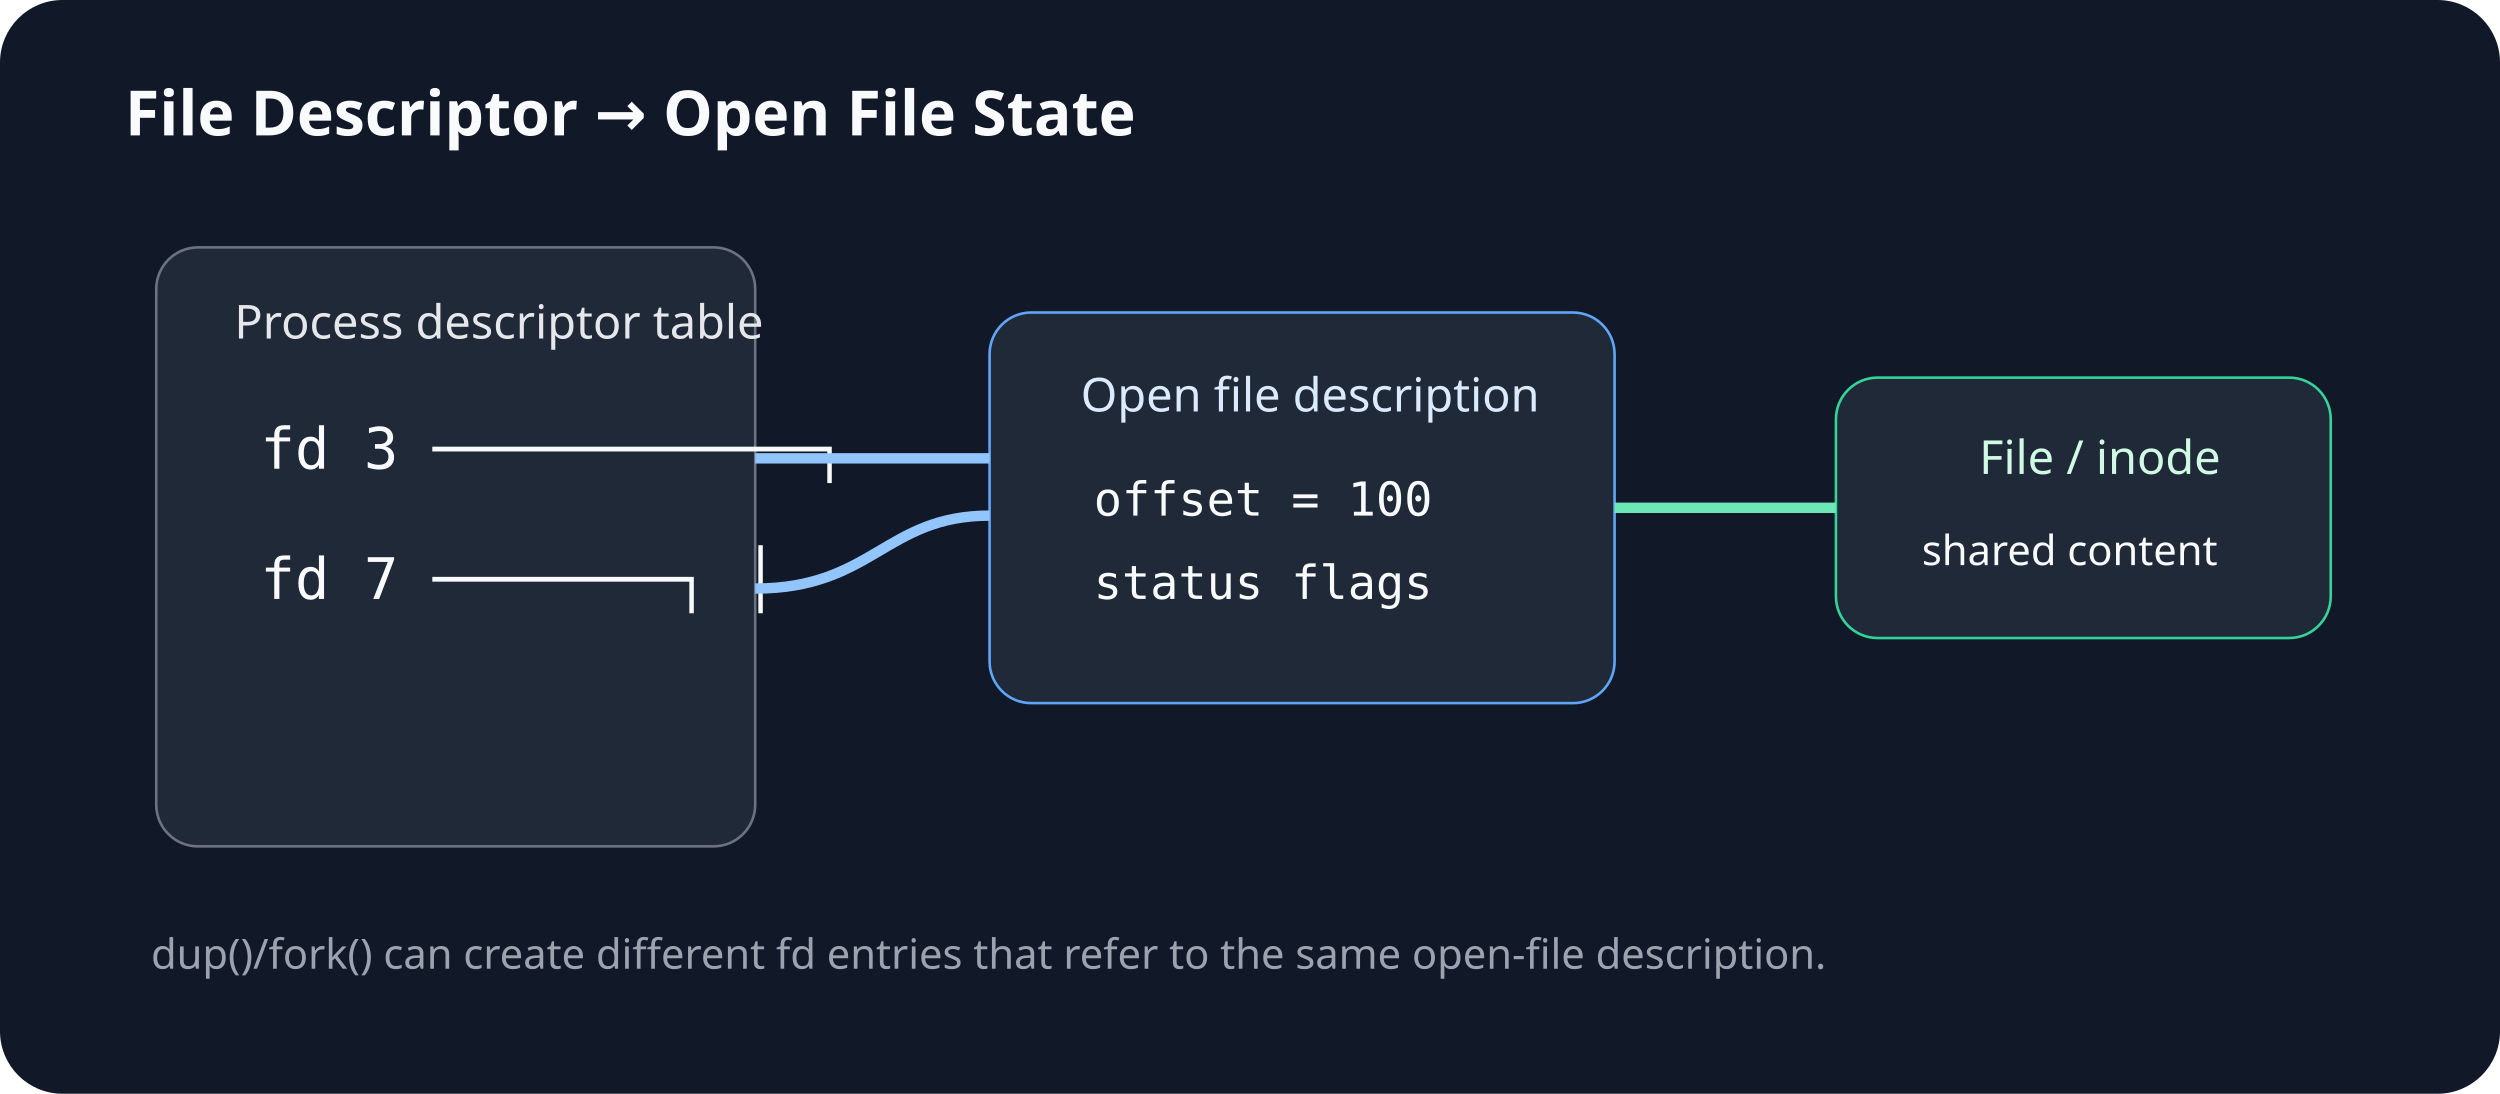
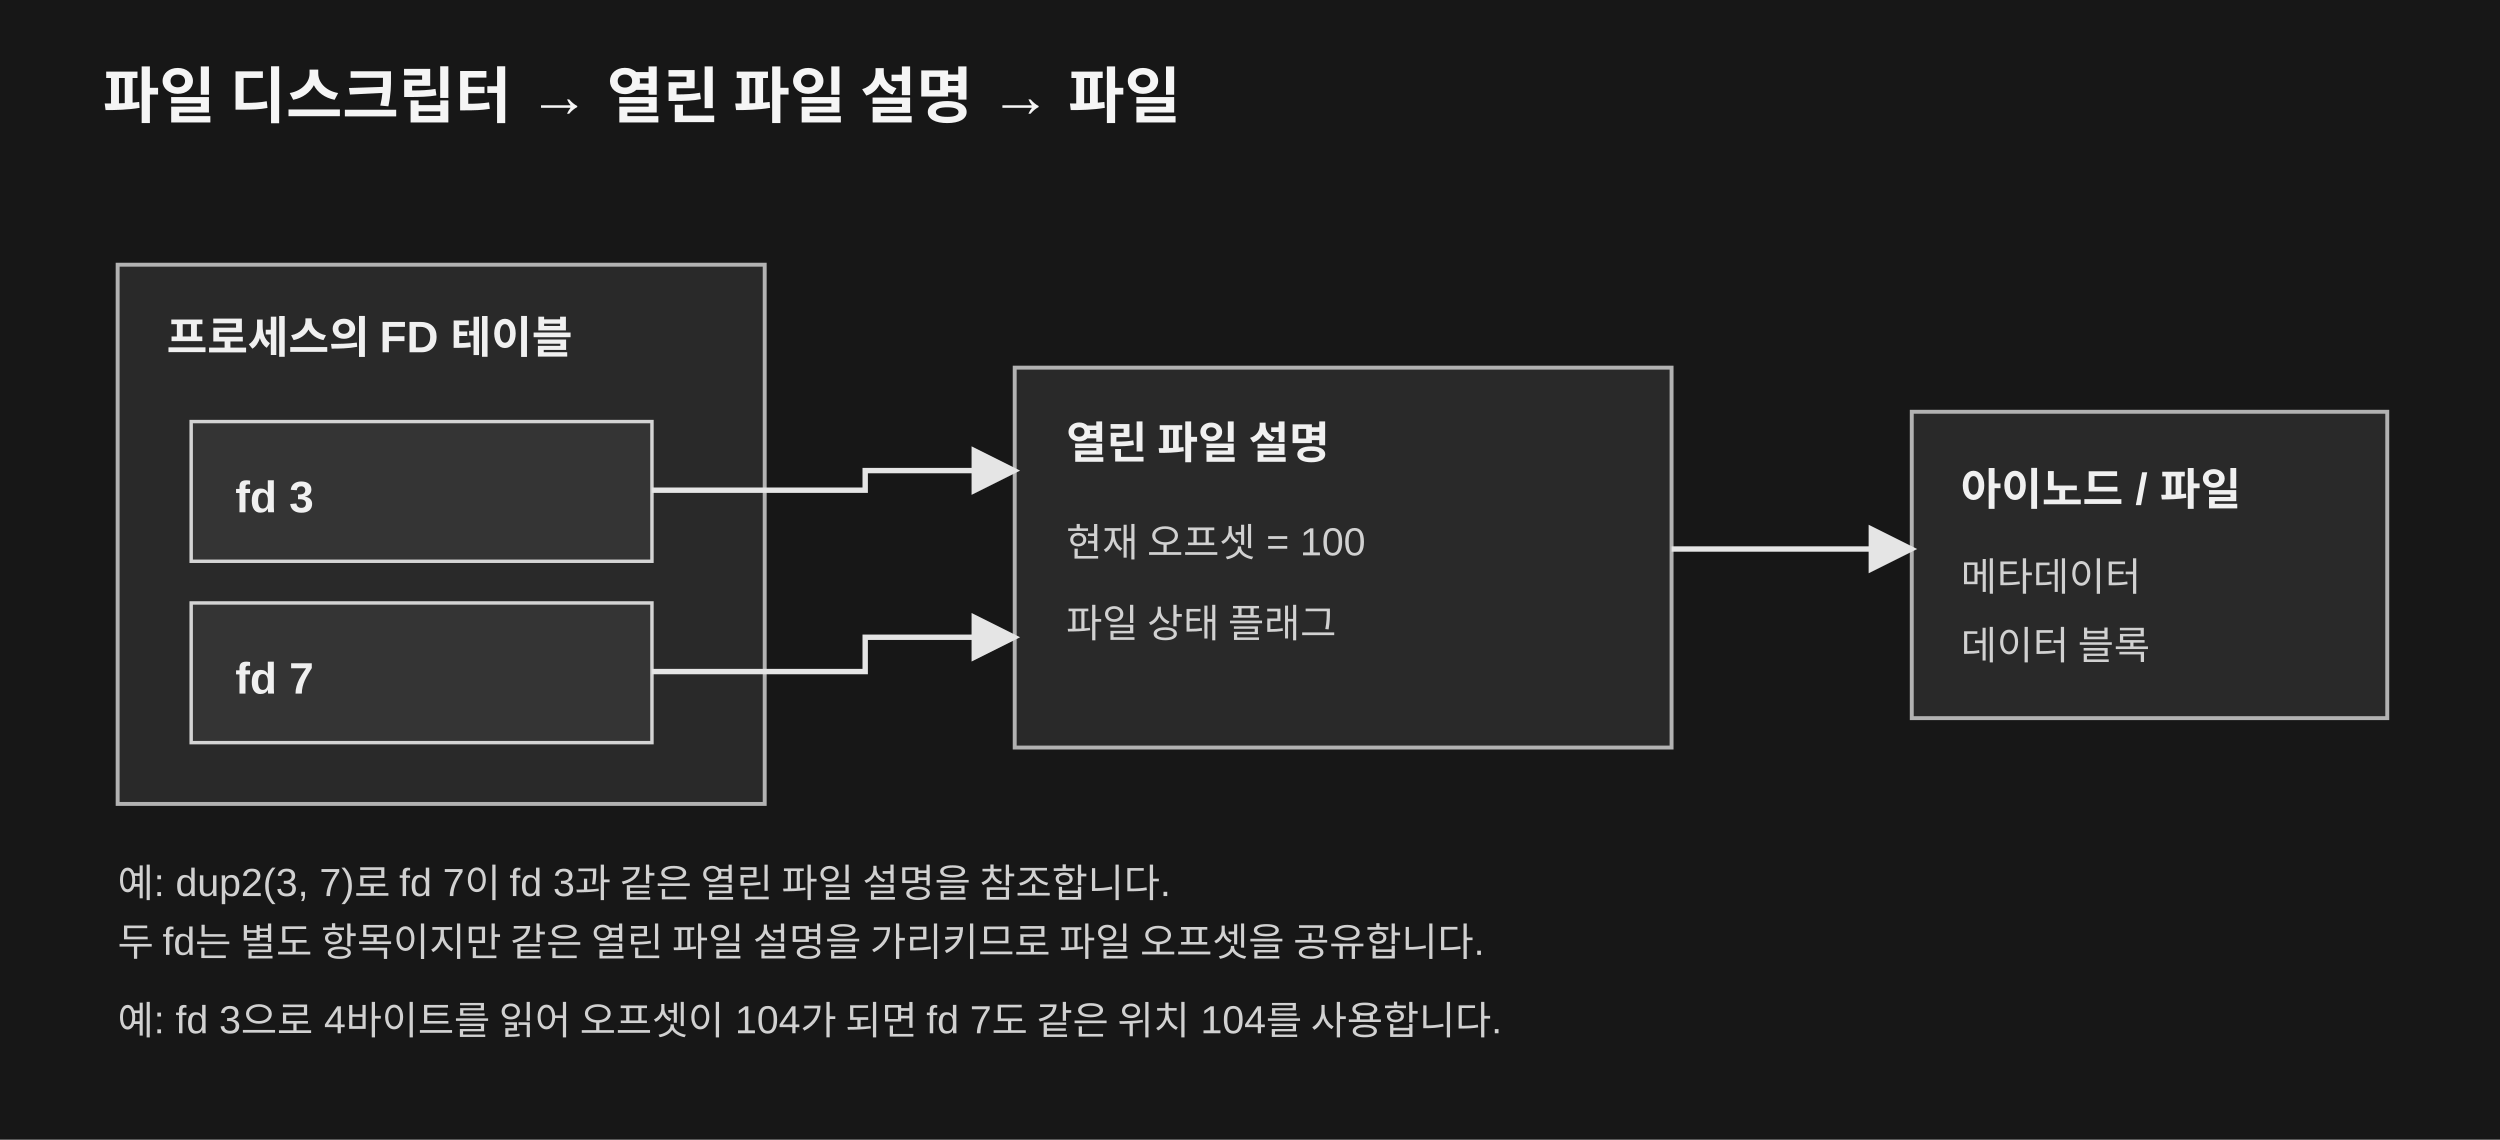
- <svg xmlns="http://www.w3.org/2000/svg" width="960" height="420" viewBox="0 0 960 420">
-   <rect width="960" height="420" rx="24" fill="#111827" />
-   <text x="48" y="52" fill="#f9fafb" font-size="24" font-family="sans-serif" font-weight="700">File Descriptor → Open File State</text>
-   <rect x="60" y="95" width="230" height="230" rx="16" fill="#1f2937" stroke="#6b7280" />
-   <text x="90" y="130" fill="#e5e7eb" font-size="18" font-family="sans-serif">Process descriptor table</text>
-   <text x="100" y="180" fill="#f9fafb" font-size="22" font-family="monospace">fd 3 ───────────┐</text>
-   <text x="100" y="230" fill="#f9fafb" font-size="22" font-family="monospace">fd 7 ───────┐   │</text>
-   <rect x="380" y="120" width="240" height="150" rx="16" fill="#1f2937" stroke="#60a5fa" />
-   <text x="415" y="158" fill="#dbeafe" font-size="18" font-family="sans-serif">Open file description</text>
-   <text x="420" y="198" fill="#f9fafb" font-size="18" font-family="monospace">offset = 100</text>
-   <text x="420" y="230" fill="#f9fafb" font-size="18" font-family="monospace">status flags</text>
-   <path d="M290 176 C335 176 340 176 380 176" stroke="#93c5fd" stroke-width="4" fill="none" />
-   <path d="M290 226 C335 226 340 198 380 198" stroke="#93c5fd" stroke-width="4" fill="none" />
-   <rect x="705" y="145" width="190" height="100" rx="16" fill="#1f2937" stroke="#34d399" />
-   <text x="760" y="182" fill="#d1fae5" font-size="18" font-family="sans-serif">File / inode</text>
-   <text x="738" y="217" fill="#f9fafb" font-size="16" font-family="sans-serif">shared content</text>
-   <path d="M620 195 L705 195" stroke="#6ee7b7" stroke-width="4" />
-   <text x="58" y="372" fill="#9ca3af" font-size="16" font-family="sans-serif">dup()/fork() can create different fd entries that refer to the same open-file description.</text>
+ <svg xmlns="http://www.w3.org/2000/svg" viewBox="0 0 1020 465" role="img" aria-labelledby="title desc">
+   <defs>
+     <marker id="end" markerWidth="9" markerHeight="9" refX="8" refY="4.5" orient="auto">
+       <path d="M0 0L9 4.5L0 9Z" fill="#e5e5e5" />
+     </marker>
+     <style>.bg{fill:#171717}.box{fill:#292929;stroke:#b2b2b2;stroke-width:1.6}.inner{fill:#343434;stroke:#d4d4d4;stroke-width:1.4}.title{fill:#f5f5f5;font:600 25px Arial,"Noto Sans KR",sans-serif}.label{fill:#f0f0f0;font:600 18px Arial,"Noto Sans KR",sans-serif}.small{fill:#d1d1d1;font:400 16px Arial,"Noto Sans KR",sans-serif}.arrow{fill:none;stroke:#e5e5e5;stroke-width:2.2;marker-end:url(#end)}</style>
+   </defs>
+   <rect class="bg" width="1020" height="465" />
+   <text class="title" x="42" y="48">파일 디스크립터 → 열린 파일 설명 → 파일</text>
+   <rect class="box" x="48" y="108" width="264" height="220" />
+   <text class="label" x="68" y="144">프로세스의 FD 테이블</text>
+   <rect class="inner" x="78" y="172" width="188" height="57" />
+   <text class="label" x="96" y="209">fd 3</text>
+   <rect class="inner" x="78" y="246" width="188" height="57" />
+   <text class="label" x="96" y="283">fd 7</text>
+   <rect class="box" x="414" y="150" width="268" height="155" />
+   <text class="label" x="435" y="187">열린 파일 설명</text>
+   <text class="small" x="435" y="227">현재 오프셋 = 100</text>
+   <text class="small" x="435" y="260">파일 상태 플래그</text>
+   <path class="arrow" d="M266 200H353V192H414" />
+   <path class="arrow" d="M266 274H353V260H414" />
+   <rect class="box" x="780" y="168" width="194" height="125" />
+   <text class="label" x="800" y="206">아이노드 / 파일</text>
+   <text class="small" x="800" y="241">메타데이터</text>
+   <text class="small" x="800" y="269">데이터 블록</text>
+   <path class="arrow" d="M682 224H780" />
+   <text class="small" x="48" y="366">예: dup2(3, 7)로 fd 7이 fd 3과 같은 열린 파일 설명을 참조합니다.</text>
+   <text class="small" x="48" y="390">두 fd는 별도 항목이지만 같은 열린 파일 설명을 가리키므로 파일 오프셋을 공유합니다.</text>
+   <text class="small" x="48" y="422">예: fd 3으로 4바이트를 읽어 오프셋이 104가 되면 fd 7도 같은 위치 104를 사용합니다.</text>
+   <style id="os-prefers-light">
+ @media (prefers-color-scheme: light){
+ .bg{fill:#f9fafb}.box{fill:#edf0f4;stroke:#334155;stroke-width:1.6}.inner{fill:#e1e6eb;stroke:#334155;stroke-width:1.4}.title{fill:#202632;font:600 25px Arial,"Noto Sans KR",sans-serif}.label{fill:#202632;font:600 18px Arial,"Noto Sans KR",sans-serif}.small{fill:#405067;font:400 16px Arial,"Noto Sans KR",sans-serif}.arrow{fill:none;stroke:#354155;stroke-width:2.2;marker-end:url(#end)}
+ [fill="#e5e5e5"]{fill:#354155}
+ [stroke="#e5e5e5"]{stroke:#354155}
+ }
+ </style>
</svg>
